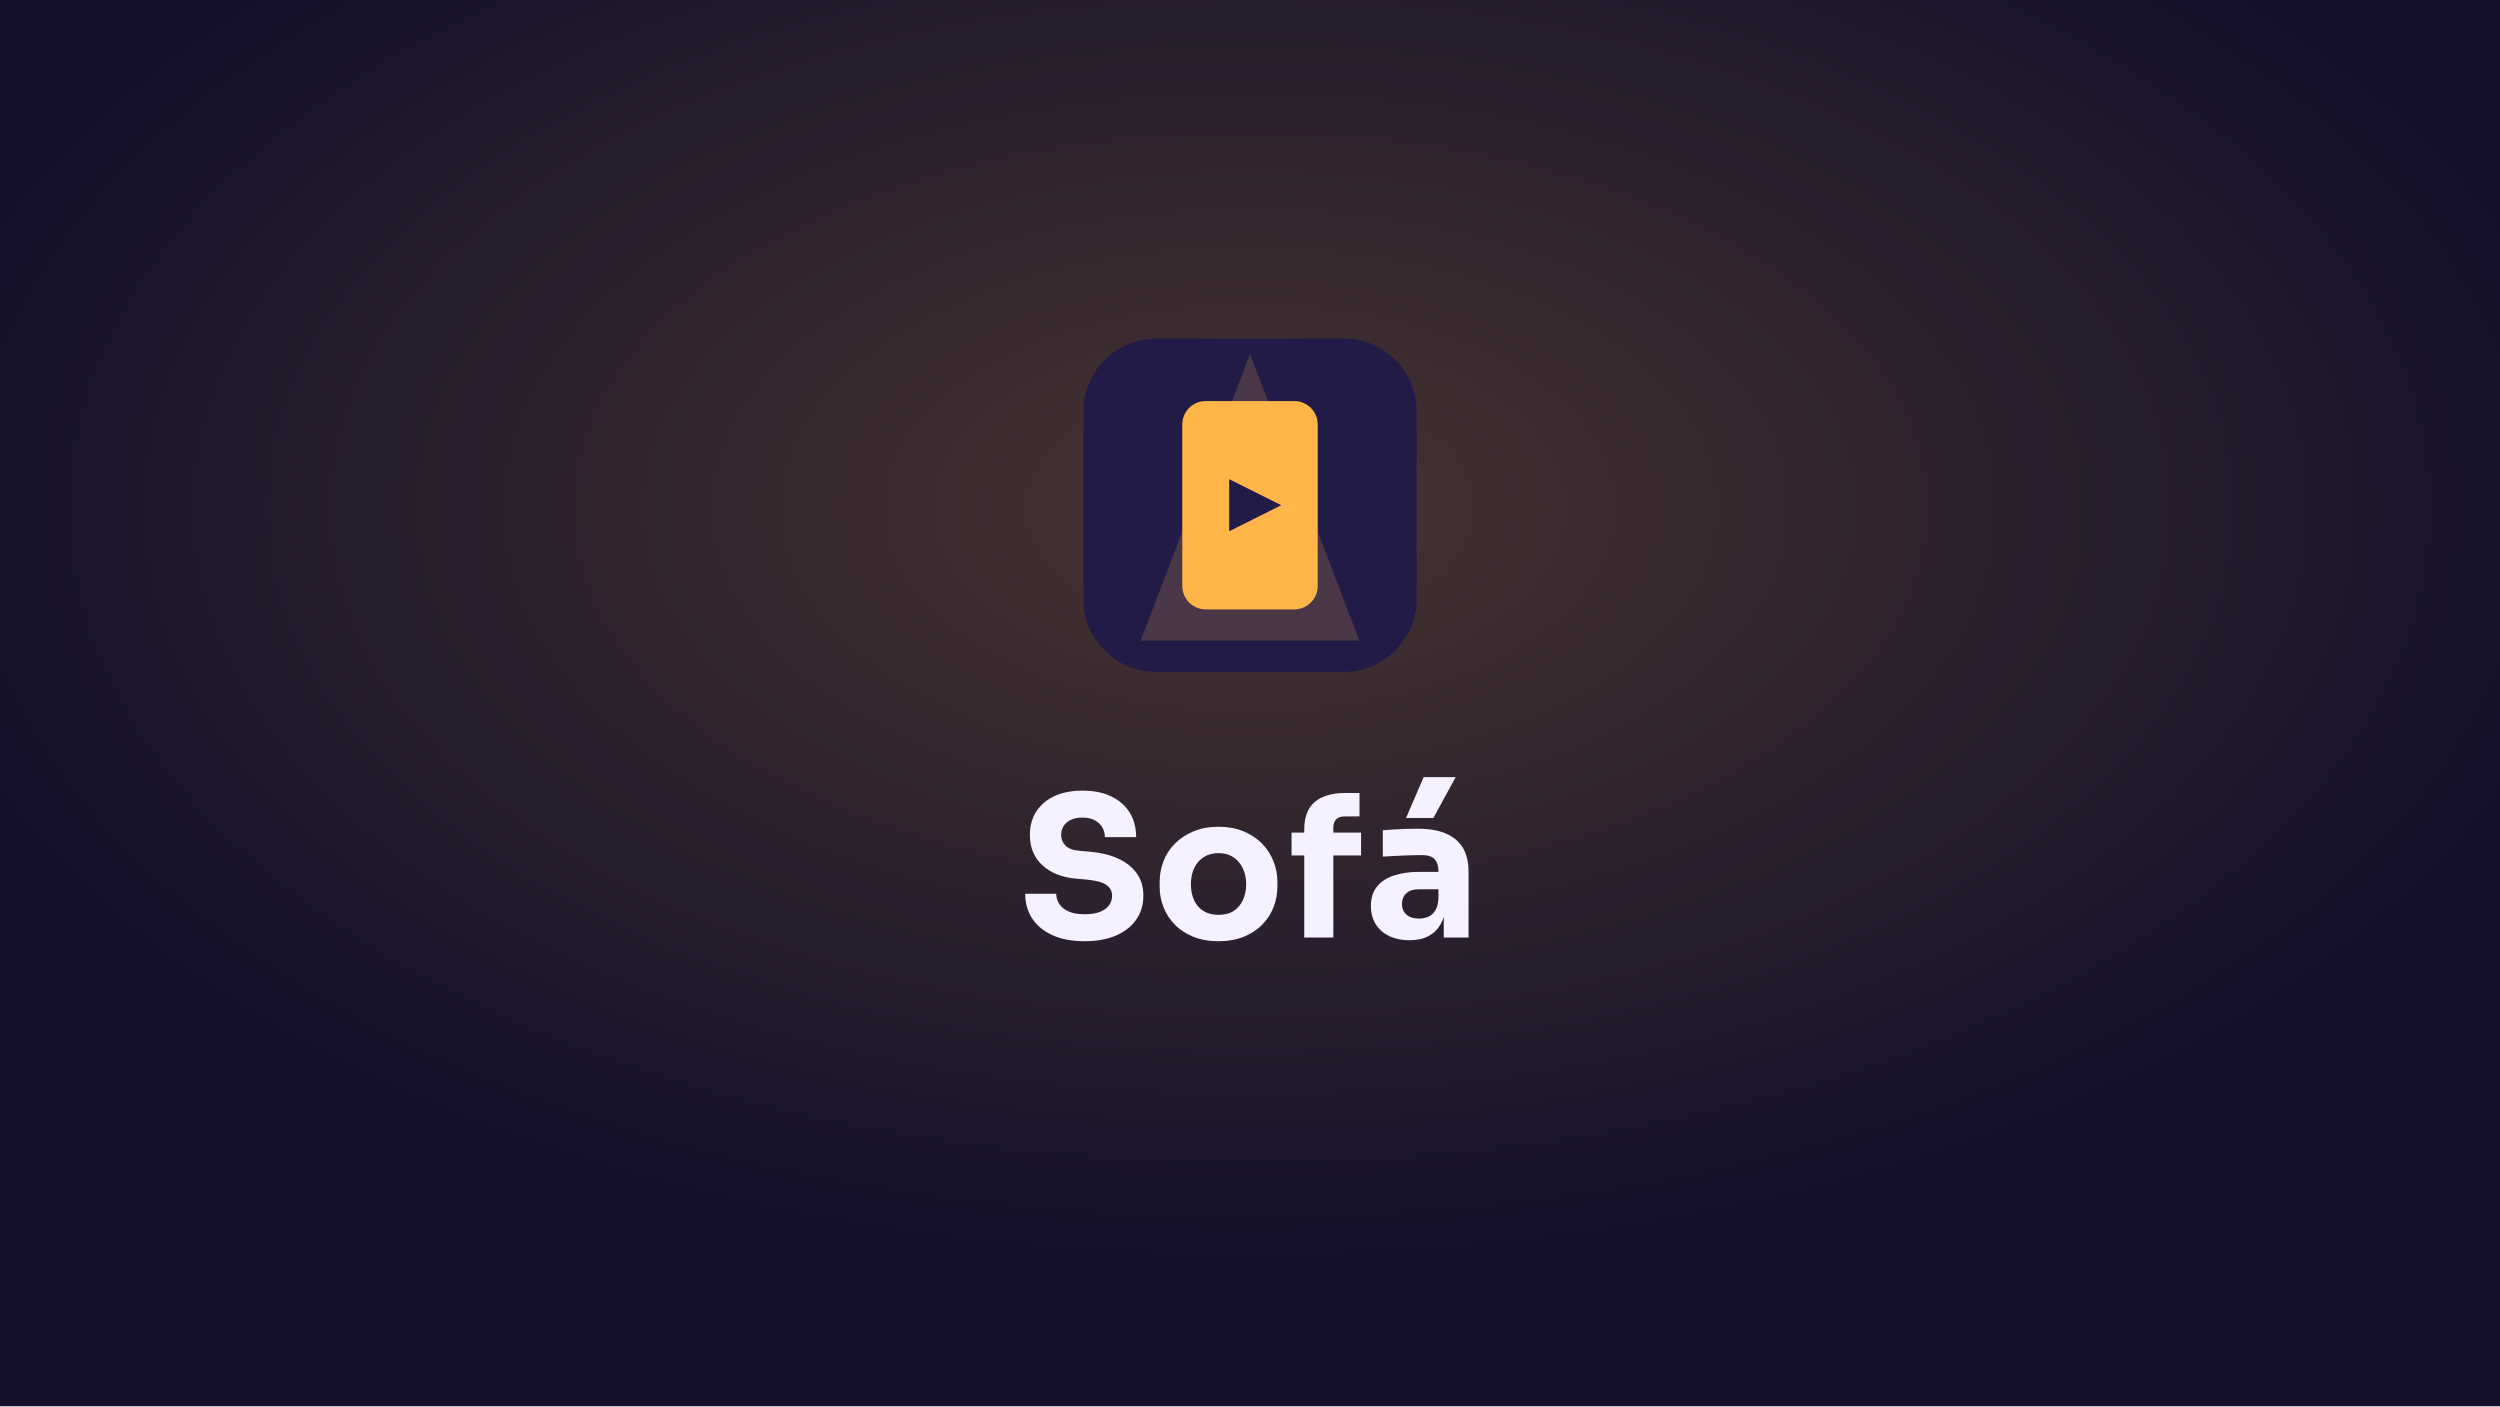
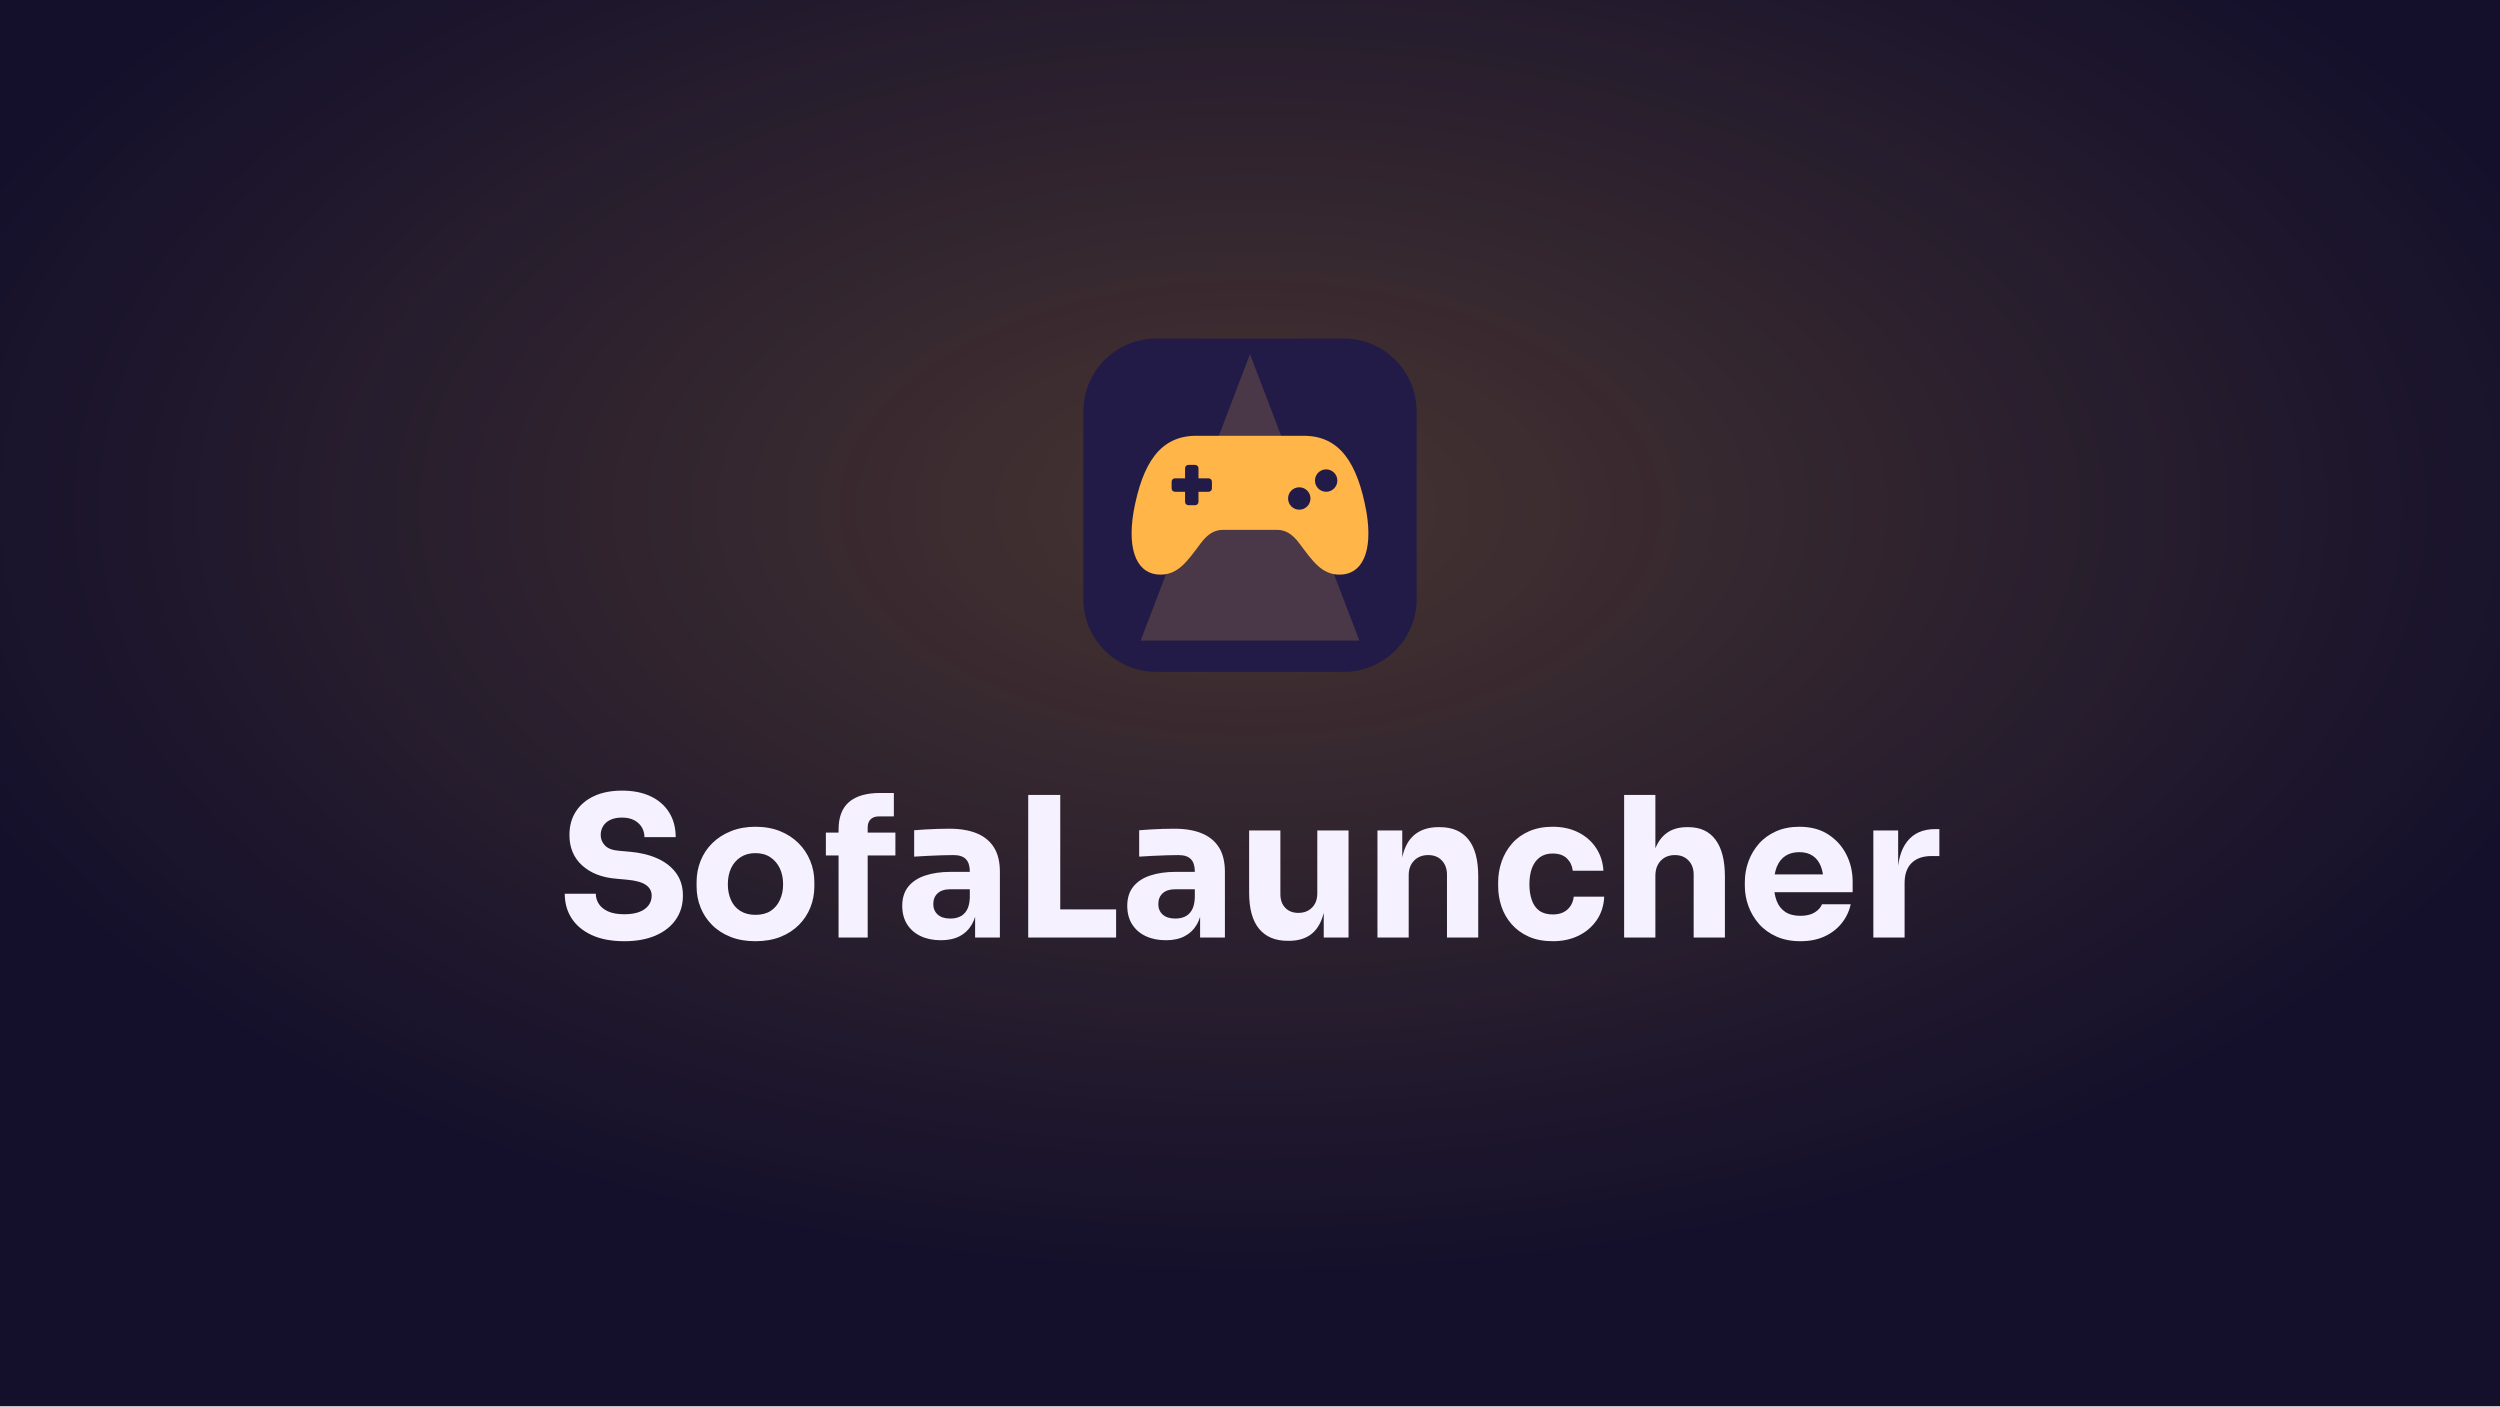
<svg xmlns="http://www.w3.org/2000/svg" width="1920" height="1080" viewBox="0 0 1920 1080" role="img">
  <defs>
    <radialGradient id="g" cx="50%" cy="36%" r="55%">
      <stop offset="0" stop-color="#FFB547" stop-opacity=".22" />
      <stop offset="1" stop-color="#FFB547" stop-opacity="0" />
    </radialGradient>
  </defs>
  <rect width="1920" height="1080" fill="#14102B" />
  <rect width="1920" height="1080" fill="url(#g)" />
  <g transform="translate(832 260) scale(2)">
    <rect width="128" height="128" rx="28" fill="#221B47" />
    <path d="M64 6 L22 116 H106 Z" fill="#FFB547" opacity=".18" />
-     <rect x="38" y="24" width="52" height="80" rx="9" fill="#FFB547" />
-     <path d="M56 54 L76 64 L56 74 Z" fill="#221B47" />
+     <g transform="translate(64 64) scale(0.86) translate(-64 -67)">
+       <path d="M40 36H88C104 36 112 48 116 70C119 88 114 98 104 98C96 98 92 92 86 84C83 80 80 78 76 78H52C48 78 45 80 42 84C36 92 32 98 24 98C14 98 9 88 12 70C16 48 24 36 40 36Z" fill="#FFB547" />
+       <rect x="29" y="55" width="18" height="6" rx="1.5" fill="#221B47" />
+       <rect x="35" y="49" width="6" height="18" rx="1.5" fill="#221B47" />
+       <circle cx="86" cy="64" r="5" fill="#221B47" />
+       <circle cx="98" cy="56" r="5" fill="#221B47" />
+     </g>
  </g>
-   <path d="M833.1 722.85Q818.25 722.85 808.05 718.125Q797.85 713.4 792.6 705.225Q787.35 697.05 787.35 686.4H811.2Q811.2 690.6 813.525 694.2Q815.85 697.8 820.65 699.975Q825.45 702.15 833.1 702.15Q840.0 702.15 844.65 700.35Q849.3 698.55 851.7 695.325Q854.1 692.1 854.1 687.9Q854.1 682.65 849.6 679.575Q845.1 676.5 835.05 675.6L826.8 674.85Q810.45 673.5 800.7 664.65Q790.95 655.8 790.95 641.25Q790.95 630.75 795.975 623.1Q801.0 615.45 810.0 611.325Q819.0 607.2 831.3 607.2Q844.2 607.2 853.425 611.625Q862.65 616.05 867.6 624.075Q872.55 632.1 872.55 642.9H848.55Q848.55 638.85 846.6 635.475Q844.65 632.1 840.825 630.0Q837.0 627.9 831.3 627.9Q825.9 627.9 822.225 629.7Q818.55 631.5 816.75 634.575Q814.95 637.65 814.95 641.25Q814.95 645.9 818.25 649.35Q821.55 652.8 829.05 653.4L837.45 654.15Q849.45 655.2 858.6 659.325Q867.75 663.45 872.925 670.575Q878.1 677.7 878.1 687.9Q878.1 698.4 872.625 706.275Q867.15 714.15 857.1 718.5Q847.05 722.85 833.1 722.85ZM935.75 722.85Q924.95 722.85 916.55 719.475Q908.15 716.1 902.375 710.25Q896.6 704.4 893.6 696.825Q890.6 689.25 890.6 680.85V677.4Q890.6 668.85 893.675 661.125Q896.75 653.4 902.675 647.55Q908.6 641.7 917.0 638.325Q925.4 634.95 935.75 634.95Q946.4 634.95 954.725 638.325Q963.05 641.7 968.9 647.55Q974.75 653.4 977.9 661.125Q981.05 668.85 981.05 677.4V680.85Q981.05 689.25 978.05 696.825Q975.05 704.4 969.275 710.25Q963.5 716.1 955.1 719.475Q946.7 722.85 935.75 722.85ZM935.75 702.6Q942.8 702.6 947.45 699.6Q952.1 696.6 954.575 691.2Q957.05 685.8 957.05 679.2Q957.05 672.15 954.5 666.825Q951.95 661.5 947.225 658.35Q942.5 655.2 935.75 655.2Q929.15 655.2 924.35 658.35Q919.55 661.5 917.075 666.825Q914.6 672.15 914.6 679.2Q914.6 685.8 917.0 691.2Q919.4 696.6 924.2 699.6Q929.0 702.6 935.75 702.6ZM1001.65 720.0V637.05Q1001.65 622.8 1009.75 615.9Q1017.85 609.0 1033.6 609.0H1044.1V627.0H1032.55Q1028.5 627.0 1026.25 629.25Q1024.0 631.5 1024.0 635.55V720.0ZM991.9 657.0V639.45H1045.3V657.0ZM1108.8 720.0V695.7H1104.75V669.3Q1104.75 663.0 1101.75 659.85Q1098.75 656.7 1092.15 656.7Q1088.85 656.7 1083.45 656.85Q1078.05 657.0 1072.35 657.3Q1066.65 657.6 1062.0 657.9V637.65Q1065.45 637.35 1070.1 637.05Q1074.75 636.75 1079.7 636.6Q1084.65 636.45 1089.0 636.45Q1101.6 636.45 1110.225 640.05Q1118.85 643.65 1123.35 650.925Q1127.85 658.2 1127.85 669.6V720.0ZM1082.55 722.1Q1073.7 722.1 1067.025 718.95Q1060.35 715.8 1056.6 709.875Q1052.85 703.95 1052.85 695.7Q1052.85 686.7 1057.5 680.925Q1062.15 675.15 1070.55 672.375Q1078.95 669.6 1089.9 669.6H1107.45V682.95H1089.75Q1083.45 682.95 1080.075 686.025Q1076.7 689.1 1076.7 694.35Q1076.7 699.3 1080.075 702.375Q1083.45 705.45 1089.75 705.45Q1093.8 705.45 1097.025 704.025Q1100.25 702.6 1102.35 699.15Q1104.45 695.7 1104.75 689.55L1110.45 695.55Q1109.7 704.1 1106.325 709.95Q1102.95 715.8 1097.025 718.95Q1091.1 722.1 1082.55 722.1ZM1079.85 628.2 1093.35 596.85H1117.95L1100.85 628.2Z" fill="#F5F1FF" />
+   <path d="M479.48 722.85Q464.63 722.85 454.43 718.12Q444.23 713.4 438.98 705.22Q433.73 697.05 433.73 686.4H457.58Q457.58 690.6 459.9 694.2Q462.23 697.8 467.03 699.97Q471.83 702.15 479.48 702.15Q486.38 702.15 491.03 700.35Q495.68 698.55 498.08 695.33Q500.48 692.1 500.48 687.9Q500.48 682.65 495.98 679.58Q491.48 676.5 481.43 675.6L473.18 674.85Q456.83 673.5 447.08 664.65Q437.33 655.8 437.33 641.25Q437.33 630.75 442.35 623.1Q447.38 615.45 456.38 611.33Q465.38 607.2 477.68 607.2Q490.58 607.2 499.8 611.62Q509.03 616.05 513.98 624.08Q518.93 632.1 518.93 642.9H494.93Q494.93 638.85 492.98 635.48Q491.03 632.1 487.2 630Q483.38 627.9 477.68 627.9Q472.28 627.9 468.6 629.7Q464.93 631.5 463.13 634.58Q461.33 637.65 461.33 641.25Q461.33 645.9 464.63 649.35Q467.93 652.8 475.43 653.4L483.83 654.15Q495.83 655.2 504.98 659.33Q514.12 663.45 519.3 670.58Q524.48 677.7 524.48 687.9Q524.48 698.4 519 706.27Q513.53 714.15 503.48 718.5Q493.43 722.85 479.48 722.85Z M580.12 722.85Q569.33 722.85 560.92 719.48Q552.52 716.1 546.75 710.25Q540.98 704.4 537.98 696.83Q534.98 689.25 534.98 680.85V677.4Q534.98 668.85 538.05 661.12Q541.12 653.4 547.05 647.55Q552.98 641.7 561.38 638.33Q569.77 634.95 580.12 634.95Q590.77 634.95 599.1 638.33Q607.42 641.7 613.27 647.55Q619.12 653.4 622.27 661.12Q625.42 668.85 625.42 677.4V680.85Q625.42 689.25 622.42 696.83Q619.42 704.4 613.65 710.25Q607.88 716.1 599.48 719.48Q591.08 722.85 580.12 722.85ZM580.12 702.6Q587.17 702.6 591.83 699.6Q596.48 696.6 598.95 691.2Q601.42 685.8 601.42 679.2Q601.42 672.15 598.88 666.83Q596.33 661.5 591.6 658.35Q586.88 655.2 580.12 655.2Q573.52 655.2 568.72 658.35Q563.92 661.5 561.45 666.83Q558.98 672.15 558.98 679.2Q558.98 685.8 561.38 691.2Q563.77 696.6 568.58 699.6Q573.38 702.6 580.12 702.6Z M644.02 720V637.05Q644.02 622.8 652.12 615.9Q660.23 609 675.98 609H686.48V627H674.92Q670.88 627 668.62 629.25Q666.38 631.5 666.38 635.55V720ZM634.27 657V639.45H687.67V657Z M748.88 720V695.7H744.82V669.3Q744.82 663 741.82 659.85Q738.82 656.7 732.23 656.7Q728.92 656.7 723.52 656.85Q718.12 657 712.42 657.3Q706.73 657.6 702.07 657.9V637.65Q705.52 637.35 710.17 637.05Q714.82 636.75 719.77 636.6Q724.73 636.45 729.07 636.45Q741.67 636.45 750.3 640.05Q758.92 643.65 763.42 650.92Q767.92 658.2 767.92 669.6V720ZM722.62 722.1Q713.77 722.1 707.1 718.95Q700.42 715.8 696.67 709.88Q692.92 703.95 692.92 695.7Q692.92 686.7 697.58 680.92Q702.23 675.15 710.62 672.38Q719.02 669.6 729.98 669.6H747.52V682.95H729.82Q723.52 682.95 720.15 686.03Q716.77 689.1 716.77 694.35Q716.77 699.3 720.15 702.38Q723.52 705.45 729.82 705.45Q733.88 705.45 737.1 704.03Q740.32 702.6 742.42 699.15Q744.52 695.7 744.82 689.55L750.52 695.55Q749.77 704.1 746.4 709.95Q743.02 715.8 737.1 718.95Q731.17 722.1 722.62 722.1Z M789.67 720V610.5H814.27V720ZM811.27 720V698.4H857.17V720Z M921.68 720V695.7H917.62V669.3Q917.62 663 914.62 659.85Q911.62 656.7 905.03 656.7Q901.73 656.7 896.33 656.85Q890.93 657 885.23 657.3Q879.53 657.6 874.88 657.9V637.65Q878.33 637.35 882.98 637.05Q887.62 636.75 892.58 636.6Q897.53 636.45 901.88 636.45Q914.48 636.45 923.1 640.05Q931.73 643.65 936.23 650.92Q940.73 658.2 940.73 669.6V720ZM895.43 722.1Q886.58 722.1 879.9 718.95Q873.23 715.8 869.48 709.88Q865.73 703.95 865.73 695.7Q865.73 686.7 870.38 680.92Q875.03 675.15 883.43 672.38Q891.83 669.6 902.78 669.6H920.33V682.95H902.62Q896.33 682.95 892.95 686.03Q889.58 689.1 889.58 694.35Q889.58 699.3 892.95 702.38Q896.33 705.45 902.62 705.45Q906.68 705.45 909.9 704.03Q913.12 702.6 915.23 699.15Q917.33 695.7 917.62 689.55L923.33 695.55Q922.58 704.1 919.2 709.95Q915.83 715.8 909.9 718.95Q903.98 722.1 895.43 722.1Z M988.88 722.55Q974.63 722.55 966.98 713.33Q959.33 704.1 959.33 685.5V637.8H983.33V686.7Q983.33 693.3 987.08 697.2Q990.83 701.1 997.13 701.1Q1003.58 701.1 1007.62 697.05Q1011.68 693 1011.68 686.1V637.8H1035.68V720H1016.63V685.35H1018.28Q1018.28 697.8 1015.05 706.12Q1011.83 714.45 1005.53 718.5Q999.23 722.55 989.93 722.55Z M1057.88 720V637.8H1076.93V673.05H1075.58Q1075.58 660.45 1078.8 652.05Q1082.03 643.65 1088.62 639.45Q1095.23 635.25 1104.68 635.25H1105.73Q1120.13 635.25 1127.7 644.62Q1135.28 654 1135.28 673.05V720H1111.28V671.7Q1111.28 665.1 1107.38 660.9Q1103.48 656.7 1096.88 656.7Q1090.13 656.7 1086 660.98Q1081.88 665.25 1081.88 672.15V720Z M1192.58 722.85Q1181.93 722.85 1174.05 719.33Q1166.18 715.8 1160.93 709.8Q1155.68 703.8 1153.12 696.22Q1150.58 688.65 1150.58 680.55V677.7Q1150.58 669.3 1153.28 661.58Q1155.98 653.85 1161.23 647.85Q1166.48 641.85 1174.35 638.4Q1182.23 634.95 1192.43 634.95Q1203.53 634.95 1212.08 639.23Q1220.63 643.5 1225.73 651.15Q1230.83 658.8 1231.43 668.7H1207.88Q1207.28 663.15 1203.45 659.33Q1199.63 655.5 1192.43 655.5Q1186.43 655.5 1182.45 658.5Q1178.48 661.5 1176.53 666.75Q1174.58 672 1174.58 679.2Q1174.58 685.8 1176.38 691.12Q1178.18 696.45 1182.15 699.38Q1186.13 702.3 1192.58 702.3Q1197.38 702.3 1200.75 700.58Q1204.13 698.85 1206.15 695.78Q1208.18 692.7 1208.63 688.65H1232.03Q1231.58 698.85 1226.33 706.58Q1221.08 714.3 1212.38 718.58Q1203.68 722.85 1192.58 722.85Z M1247.33 720V610.5H1271.33V673.65H1267.73Q1267.73 661.2 1270.88 652.65Q1274.03 644.1 1280.18 639.67Q1286.33 635.25 1295.63 635.25H1296.68Q1310.33 635.25 1317.53 644.92Q1324.73 654.6 1324.73 673.2V720H1300.73V671.7Q1300.73 664.95 1296.75 660.83Q1292.78 656.7 1286.33 656.7Q1279.58 656.7 1275.45 661.05Q1271.33 665.4 1271.33 672.6V720Z M1382.78 722.85Q1372.28 722.85 1364.25 719.25Q1356.23 715.65 1350.9 709.58Q1345.58 703.5 1342.8 695.92Q1340.03 688.35 1340.03 680.4V677.4Q1340.03 669.15 1342.8 661.58Q1345.58 654 1350.83 648Q1356.08 642 1363.95 638.48Q1371.83 634.95 1381.88 634.95Q1395.08 634.95 1404.15 640.88Q1413.23 646.8 1418.03 656.33Q1422.83 665.85 1422.83 677.1V685.2H1350.08V671.55H1408.28L1400.48 677.85Q1400.48 670.5 1398.38 665.25Q1396.28 660 1392.15 657.23Q1388.03 654.45 1381.88 654.45Q1375.58 654.45 1371.23 657.3Q1366.88 660.15 1364.63 665.62Q1362.38 671.1 1362.38 679.05Q1362.38 686.4 1364.48 691.88Q1366.58 697.35 1371.08 700.35Q1375.58 703.35 1382.78 703.35Q1389.38 703.35 1393.58 700.8Q1397.78 698.25 1399.28 694.5H1421.33Q1419.53 702.75 1414.28 709.2Q1409.03 715.65 1401.08 719.25Q1393.13 722.85 1382.78 722.85Z M1438.73 720V637.8H1457.78V673.05H1457.33Q1457.33 655.65 1464.75 646.2Q1472.18 636.75 1486.28 636.75H1489.43V657.45H1483.43Q1473.53 657.45 1468.12 662.78Q1462.73 668.1 1462.73 678.15V720Z" fill="#F5F1FF" />
</svg>
